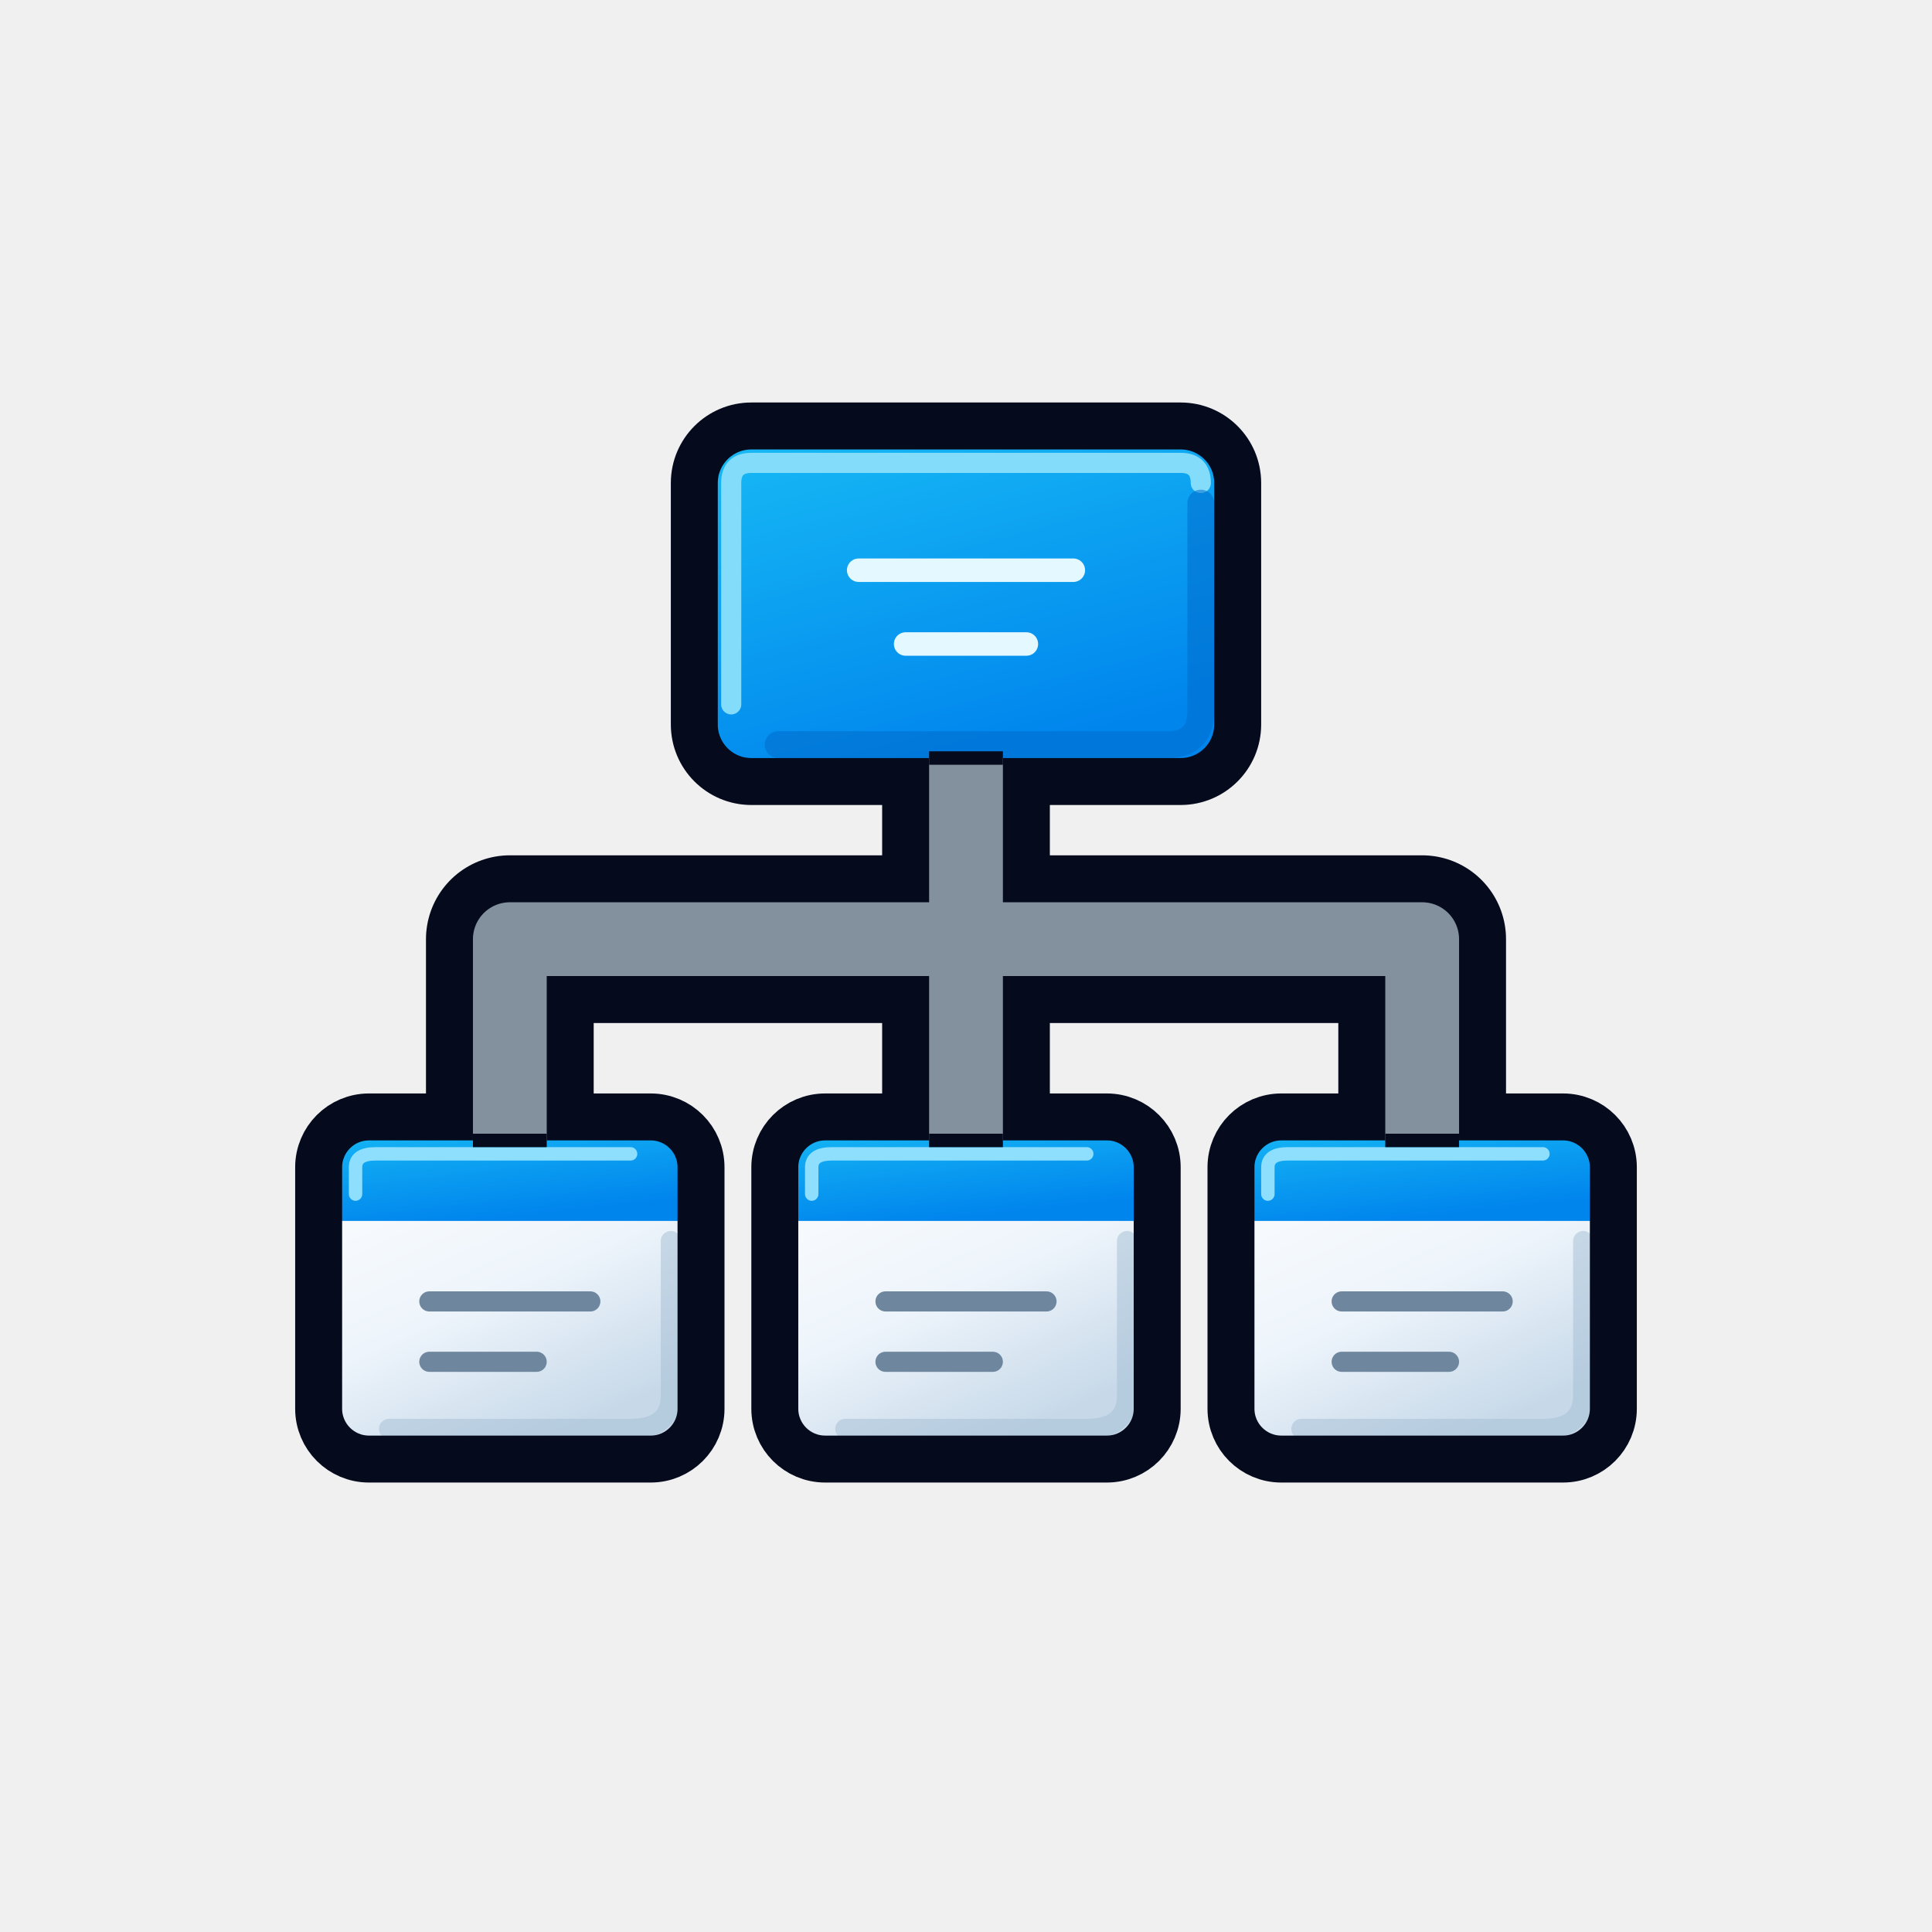
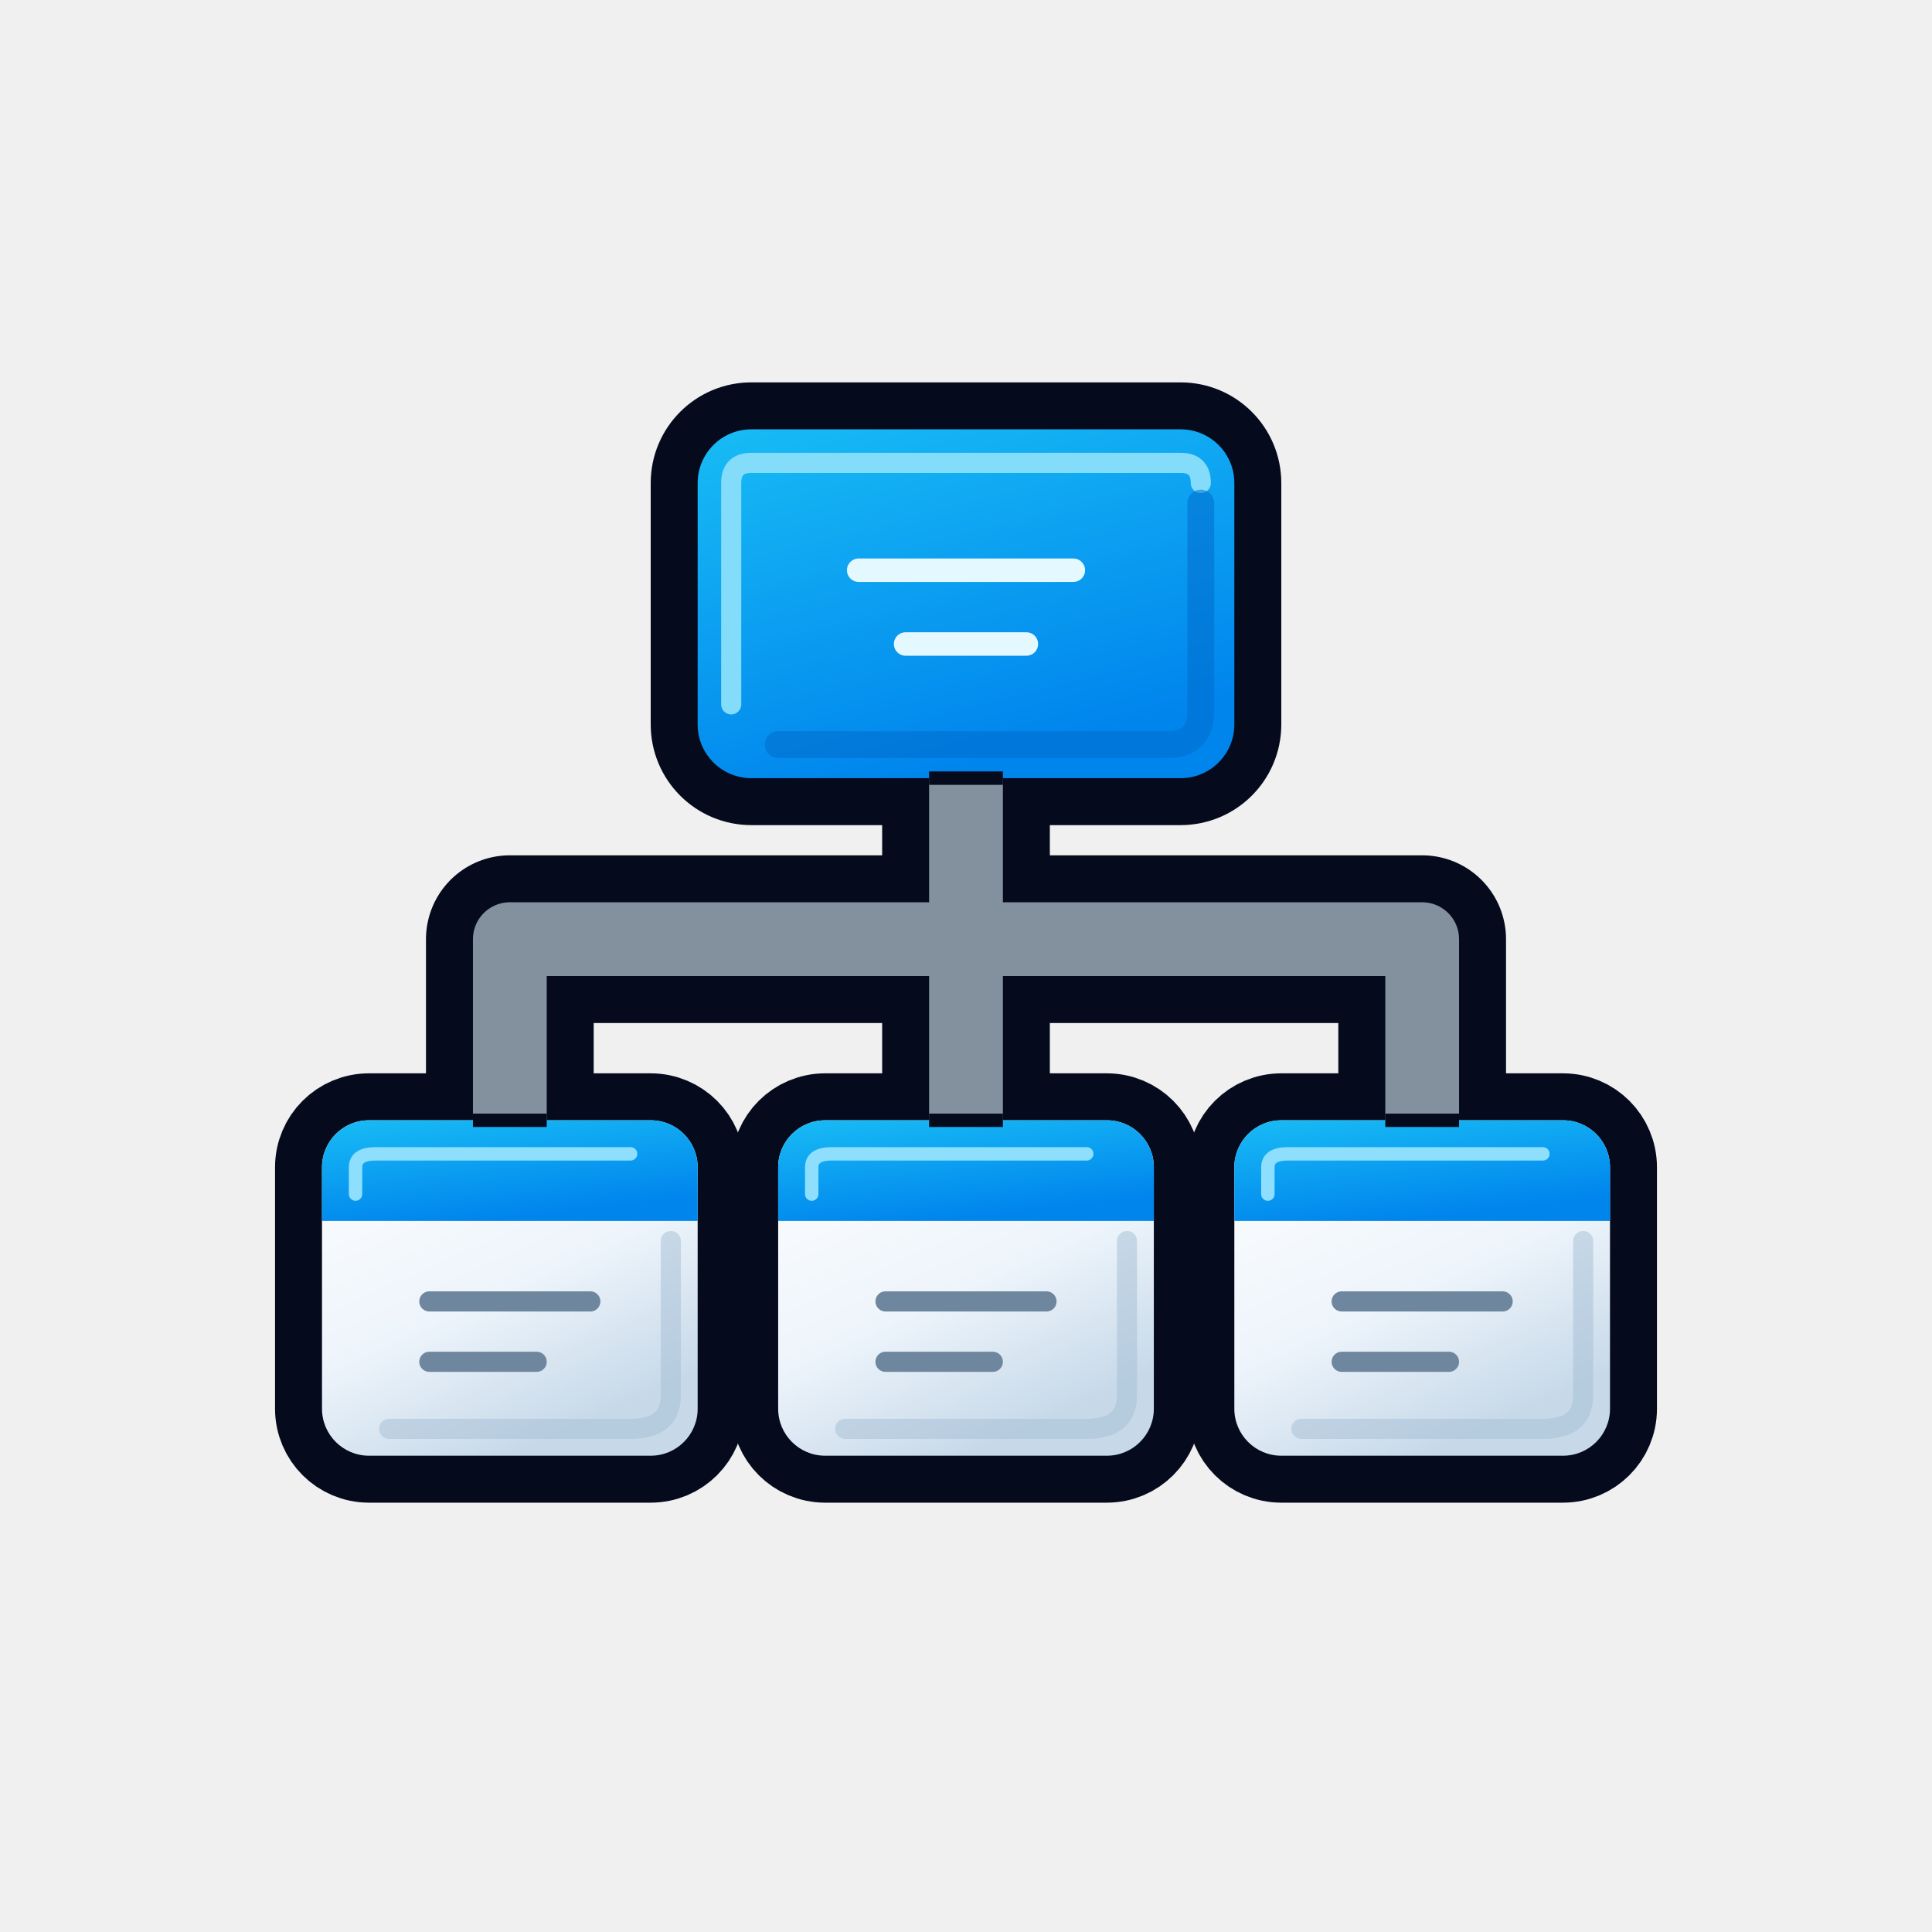
<svg xmlns="http://www.w3.org/2000/svg" width="288" height="288" viewBox="0 0 288 288" role="img" aria-labelledby="department-title">
  <defs>
    <linearGradient id="department-blue" x1="0" y1="0" x2=".4" y2="1">
      <stop stop-color="#18bcf5" />
      <stop offset="1" stop-color="#0085ed" />
    </linearGradient>
    <linearGradient id="department-paper" x1="0" y1="0" x2=".5" y2="1">
      <stop stop-color="#ffffff" />
      <stop offset=".6" stop-color="#edf4fb" />
      <stop offset="1" stop-color="#c7d9e9" />
    </linearGradient>
    <rect id="department-parent" x="104" y="64" width="80" height="52" rx="8" />
    <clipPath id="department-parent-clip">
      <use href="#department-parent" />
    </clipPath>
    <rect id="department-child" width="56" height="50" rx="7" />
    <clipPath id="department-child-clip">
      <use href="#department-child" />
    </clipPath>
    <path id="department-connectors" d="M144 108 V140 M76 172 V140 H212 V172 M144 140 V172" />
-     <path id="department-connector-faces" d="M144 113 V140 M76 170 V140 H212 V170 M144 140 V170" />
+     <mask id="department-connector-junctions" maskUnits="userSpaceOnUse" x="0" y="0" width="288" height="288">
+       <rect width="288" height="288" fill="black" />
+       <g fill="none" stroke="white" stroke-width="11" stroke-linecap="butt" stroke-linejoin="round">
+         <use href="#department-connectors" />
+       </g>
+     </mask>
  </defs>
-   <g id="department-exterior-width" fill="none" stroke="#050b1d" stroke-linecap="round" stroke-linejoin="round">
-     <g stroke-linecap="round" stroke-linejoin="round">
-       <use href="#department-parent" fill="none" stroke="#050b1d" stroke-width="8" />
-     </g>
-     <g stroke-linecap="round" stroke-linejoin="round">
-       <g transform="translate(48 167)">
-         <use href="#department-child" fill="none" stroke="#050b1d" stroke-width="8" />
+   <g stroke-linecap="round" stroke-linejoin="round">
+     <g id="department-exterior-contours" fill="none" stroke="#050b1d" stroke-linecap="round" stroke-linejoin="round">
+       <g stroke-width="25">
+         <use href="#department-connectors" />
+       </g>
+       <g stroke-width="14">
+         <use href="#department-parent" />
+         <use href="#department-child" transform="translate(48 167)" />
+         <use href="#department-child" transform="translate(116 167)" />
+         <use href="#department-child" transform="translate(184 167)" />
      </g>
    </g>
-     <g stroke-linecap="round" stroke-linejoin="round">
-       <g transform="translate(116 167)">
-         <use href="#department-child" fill="none" stroke="#050b1d" stroke-width="8" />
-       </g>
+     <g id="department-connector-faces" fill="none" stroke="#83909d" stroke-width="11" stroke-linecap="butt" stroke-linejoin="round">
+       <use href="#department-connectors" />
    </g>
-     <g stroke-linecap="round" stroke-linejoin="round">
-       <g transform="translate(184 167)">
-         <use href="#department-child" fill="none" stroke="#050b1d" stroke-width="8" />
-       </g>
-     </g>
-     <g stroke-linecap="round" stroke-linejoin="round">
-       <use href="#department-connectors" fill="none" stroke="#050b1d" stroke-width="25" />
-     </g>
-   </g>
-   <g stroke-linecap="round" stroke-linejoin="round">
-     <use href="#department-connectors" fill="none" stroke="#050b1d" stroke-width="18" />
    <use href="#department-parent" fill="url(#department-blue)" />
    <g clip-path="url(#department-parent-clip)">
      <path d="M109 105 V72 Q109 69 112 69 H176 Q179 69 179 72" fill="none" stroke="#83ddfa" stroke-width="3" />
      <path d="M179 75 V106 Q179 111 174 111 H116" fill="none" stroke="#006ccc" stroke-width="4" opacity=".55" />
    </g>
-     <use href="#department-parent" fill="none" stroke="#050b1d" stroke-width="6" />
    <path d="M128 85 H160 M135 96 H153" fill="none" stroke="#e4f8ff" stroke-width="3.5" />
    <g transform="translate(48 167)">
      <use href="#department-child" fill="url(#department-paper)" />
      <g clip-path="url(#department-child-clip)">
        <path d="M0 0 H56 V15 H0Z" fill="url(#department-blue)" />
        <path d="M5 11 V7 Q5 5 8 5 H46" fill="none" stroke="#8ddffd" stroke-width="2" />
        <path d="M52 18 V41 Q52 46 46 46 H10" fill="none" stroke="#a4bdd3" stroke-width="3" opacity=".5" />
      </g>
      <path d="M16 27 H40 M16 36 H32" fill="none" stroke="#6e879e" stroke-width="3" />
-       <use href="#department-child" fill="none" stroke="#050b1d" stroke-width="6" />
    </g>
    <g transform="translate(116 167)">
      <use href="#department-child" fill="url(#department-paper)" />
      <g clip-path="url(#department-child-clip)">
        <path d="M0 0 H56 V15 H0Z" fill="url(#department-blue)" />
        <path d="M5 11 V7 Q5 5 8 5 H46" fill="none" stroke="#8ddffd" stroke-width="2" />
        <path d="M52 18 V41 Q52 46 46 46 H10" fill="none" stroke="#a4bdd3" stroke-width="3" opacity=".5" />
      </g>
      <path d="M16 27 H40 M16 36 H32" fill="none" stroke="#6e879e" stroke-width="3" />
-       <use href="#department-child" fill="none" stroke="#050b1d" stroke-width="6" />
    </g>
    <g transform="translate(184 167)">
      <use href="#department-child" fill="url(#department-paper)" />
      <g clip-path="url(#department-child-clip)">
        <path d="M0 0 H56 V15 H0Z" fill="url(#department-blue)" />
        <path d="M5 11 V7 Q5 5 8 5 H46" fill="none" stroke="#8ddffd" stroke-width="2" />
        <path d="M52 18 V41 Q52 46 46 46 H10" fill="none" stroke="#a4bdd3" stroke-width="3" opacity=".5" />
      </g>
      <path d="M16 27 H40 M16 36 H32" fill="none" stroke="#6e879e" stroke-width="3" />
-       <use href="#department-child" fill="none" stroke="#050b1d" stroke-width="6" />
    </g>
-     <use href="#department-connector-faces" fill="none" stroke="#83909d" stroke-width="11" stroke-linecap="butt" />
-     <path id="department-connector-boundaries" d="M138.5 113 H149.5 M70.5 170 H81.5 M138.5 170 H149.5 M206.5 170 H217.5" fill="none" stroke="#050b1d" stroke-width="2" stroke-linecap="butt" />
+     <g id="department-junction-boundaries" fill="none" stroke="#050b1d" stroke-width="2" mask="url(#department-connector-junctions)">
+       <use href="#department-parent" />
+       <use href="#department-child" transform="translate(48 167)" />
+       <use href="#department-child" transform="translate(116 167)" />
+       <use href="#department-child" transform="translate(184 167)" />
+     </g>
  </g>
</svg>
